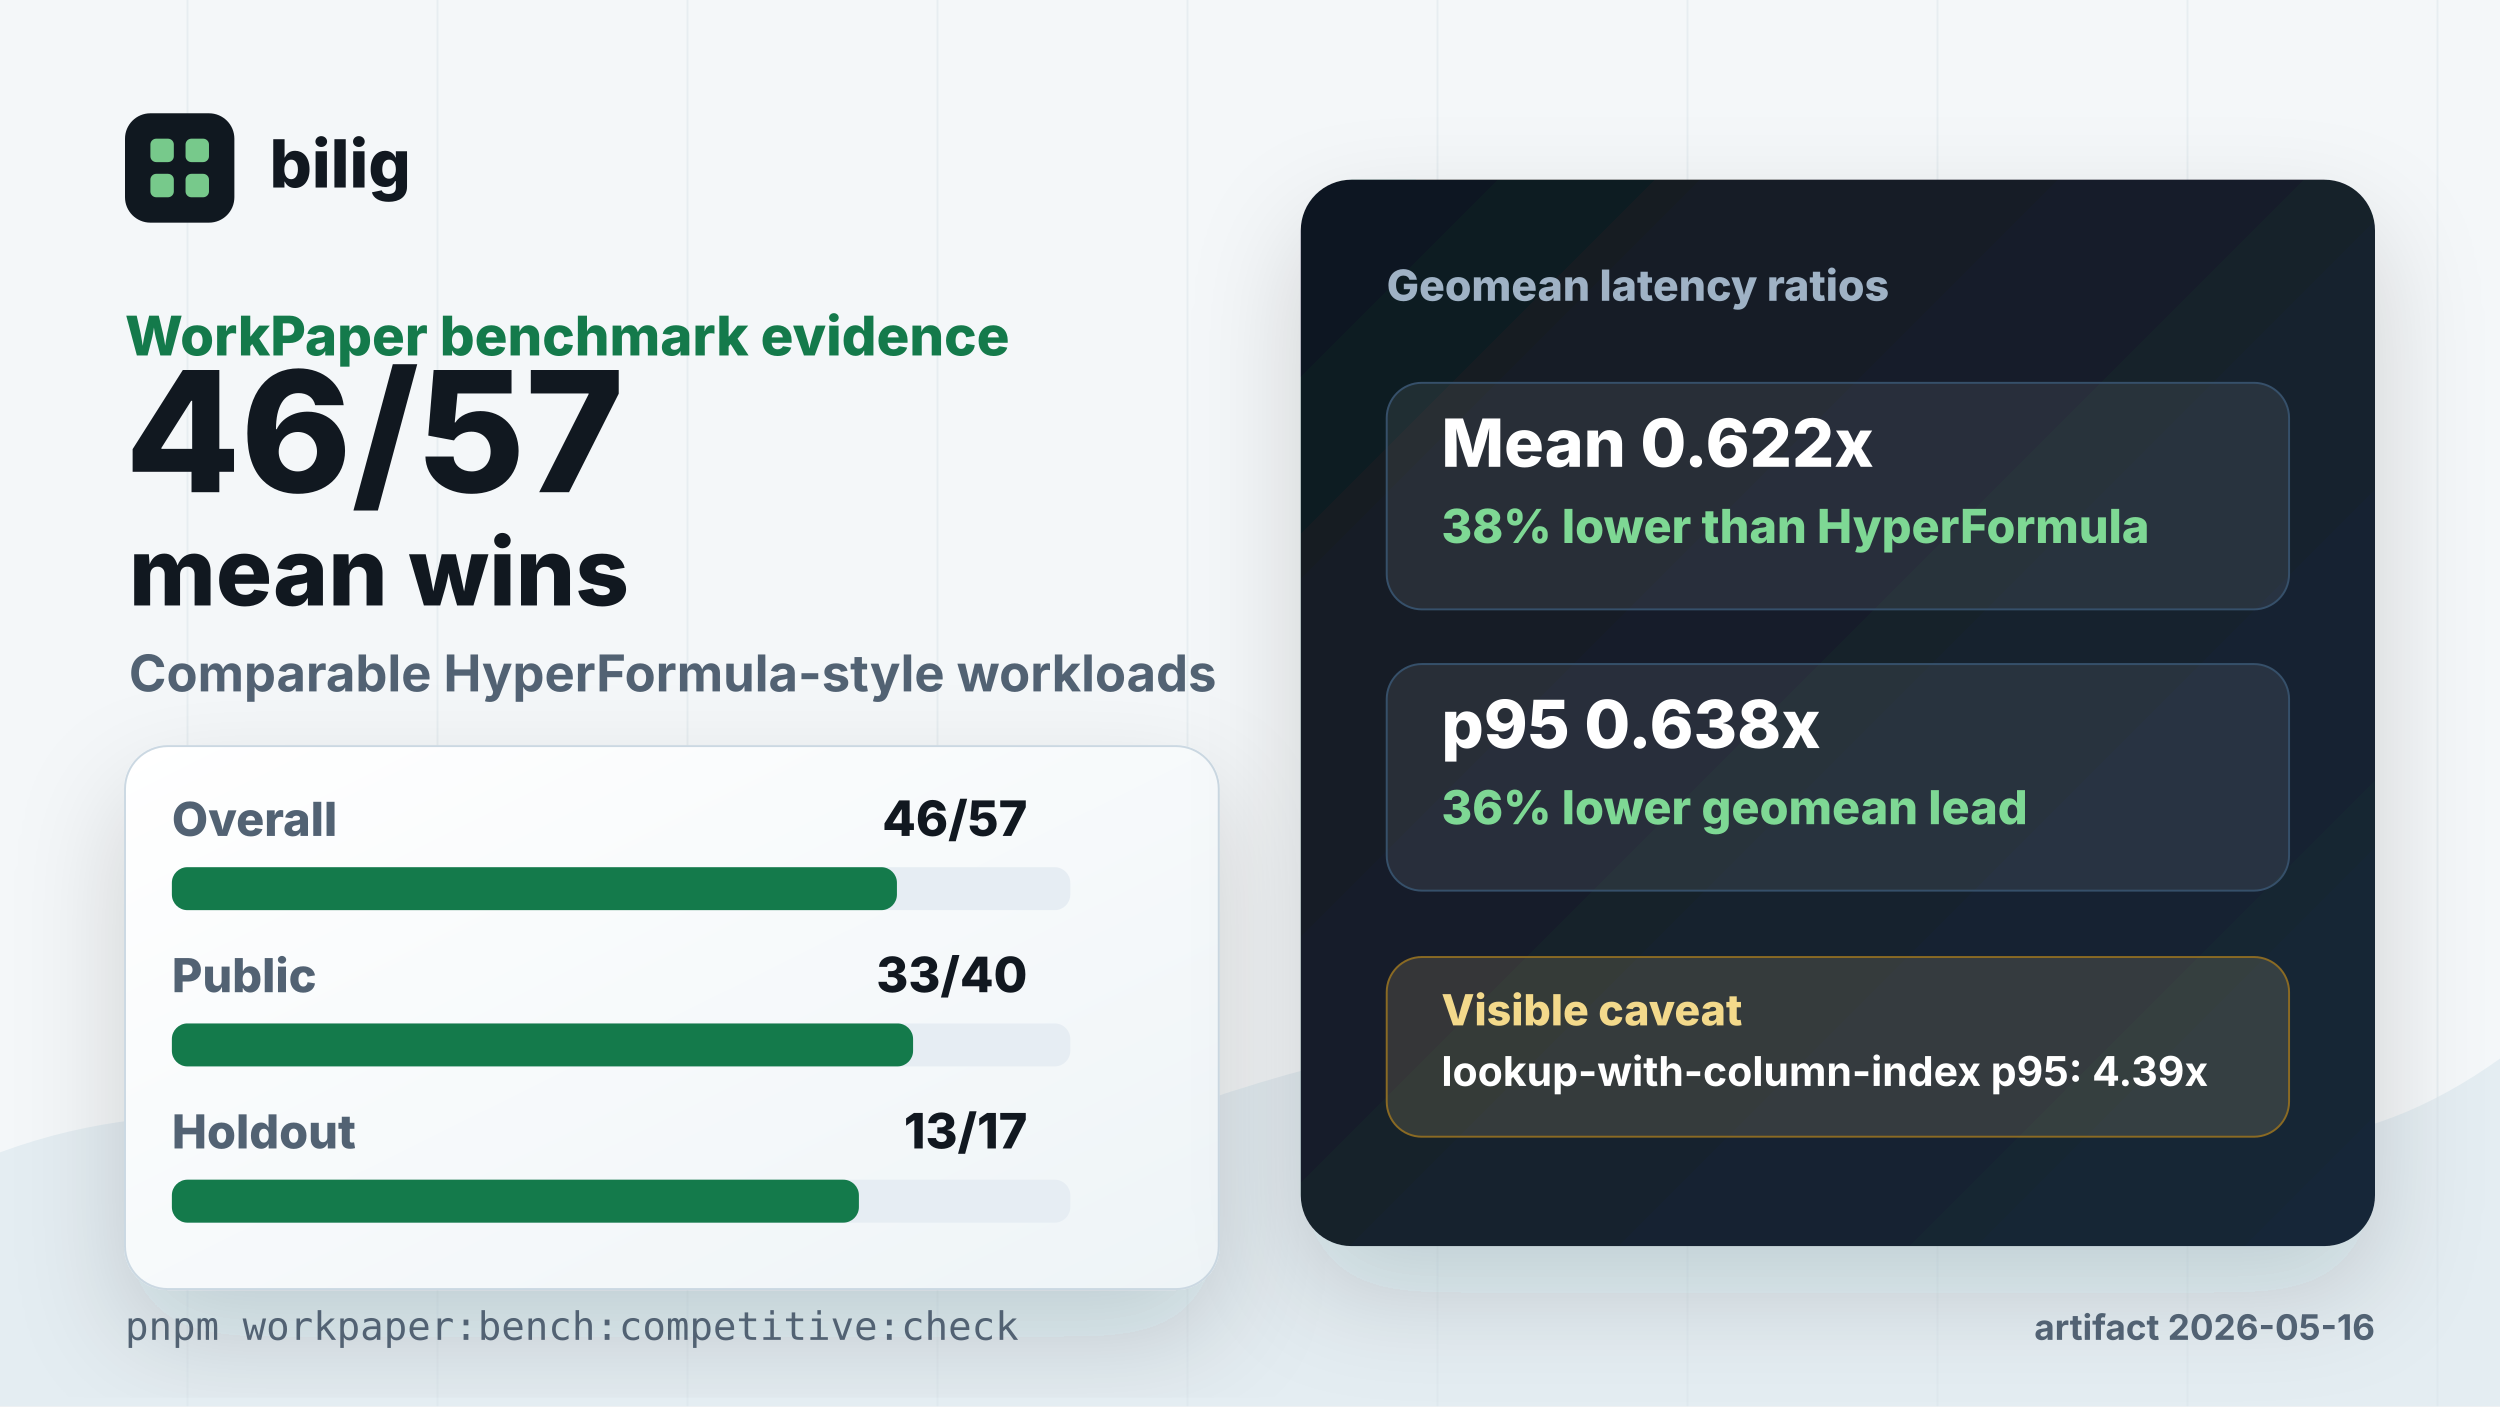
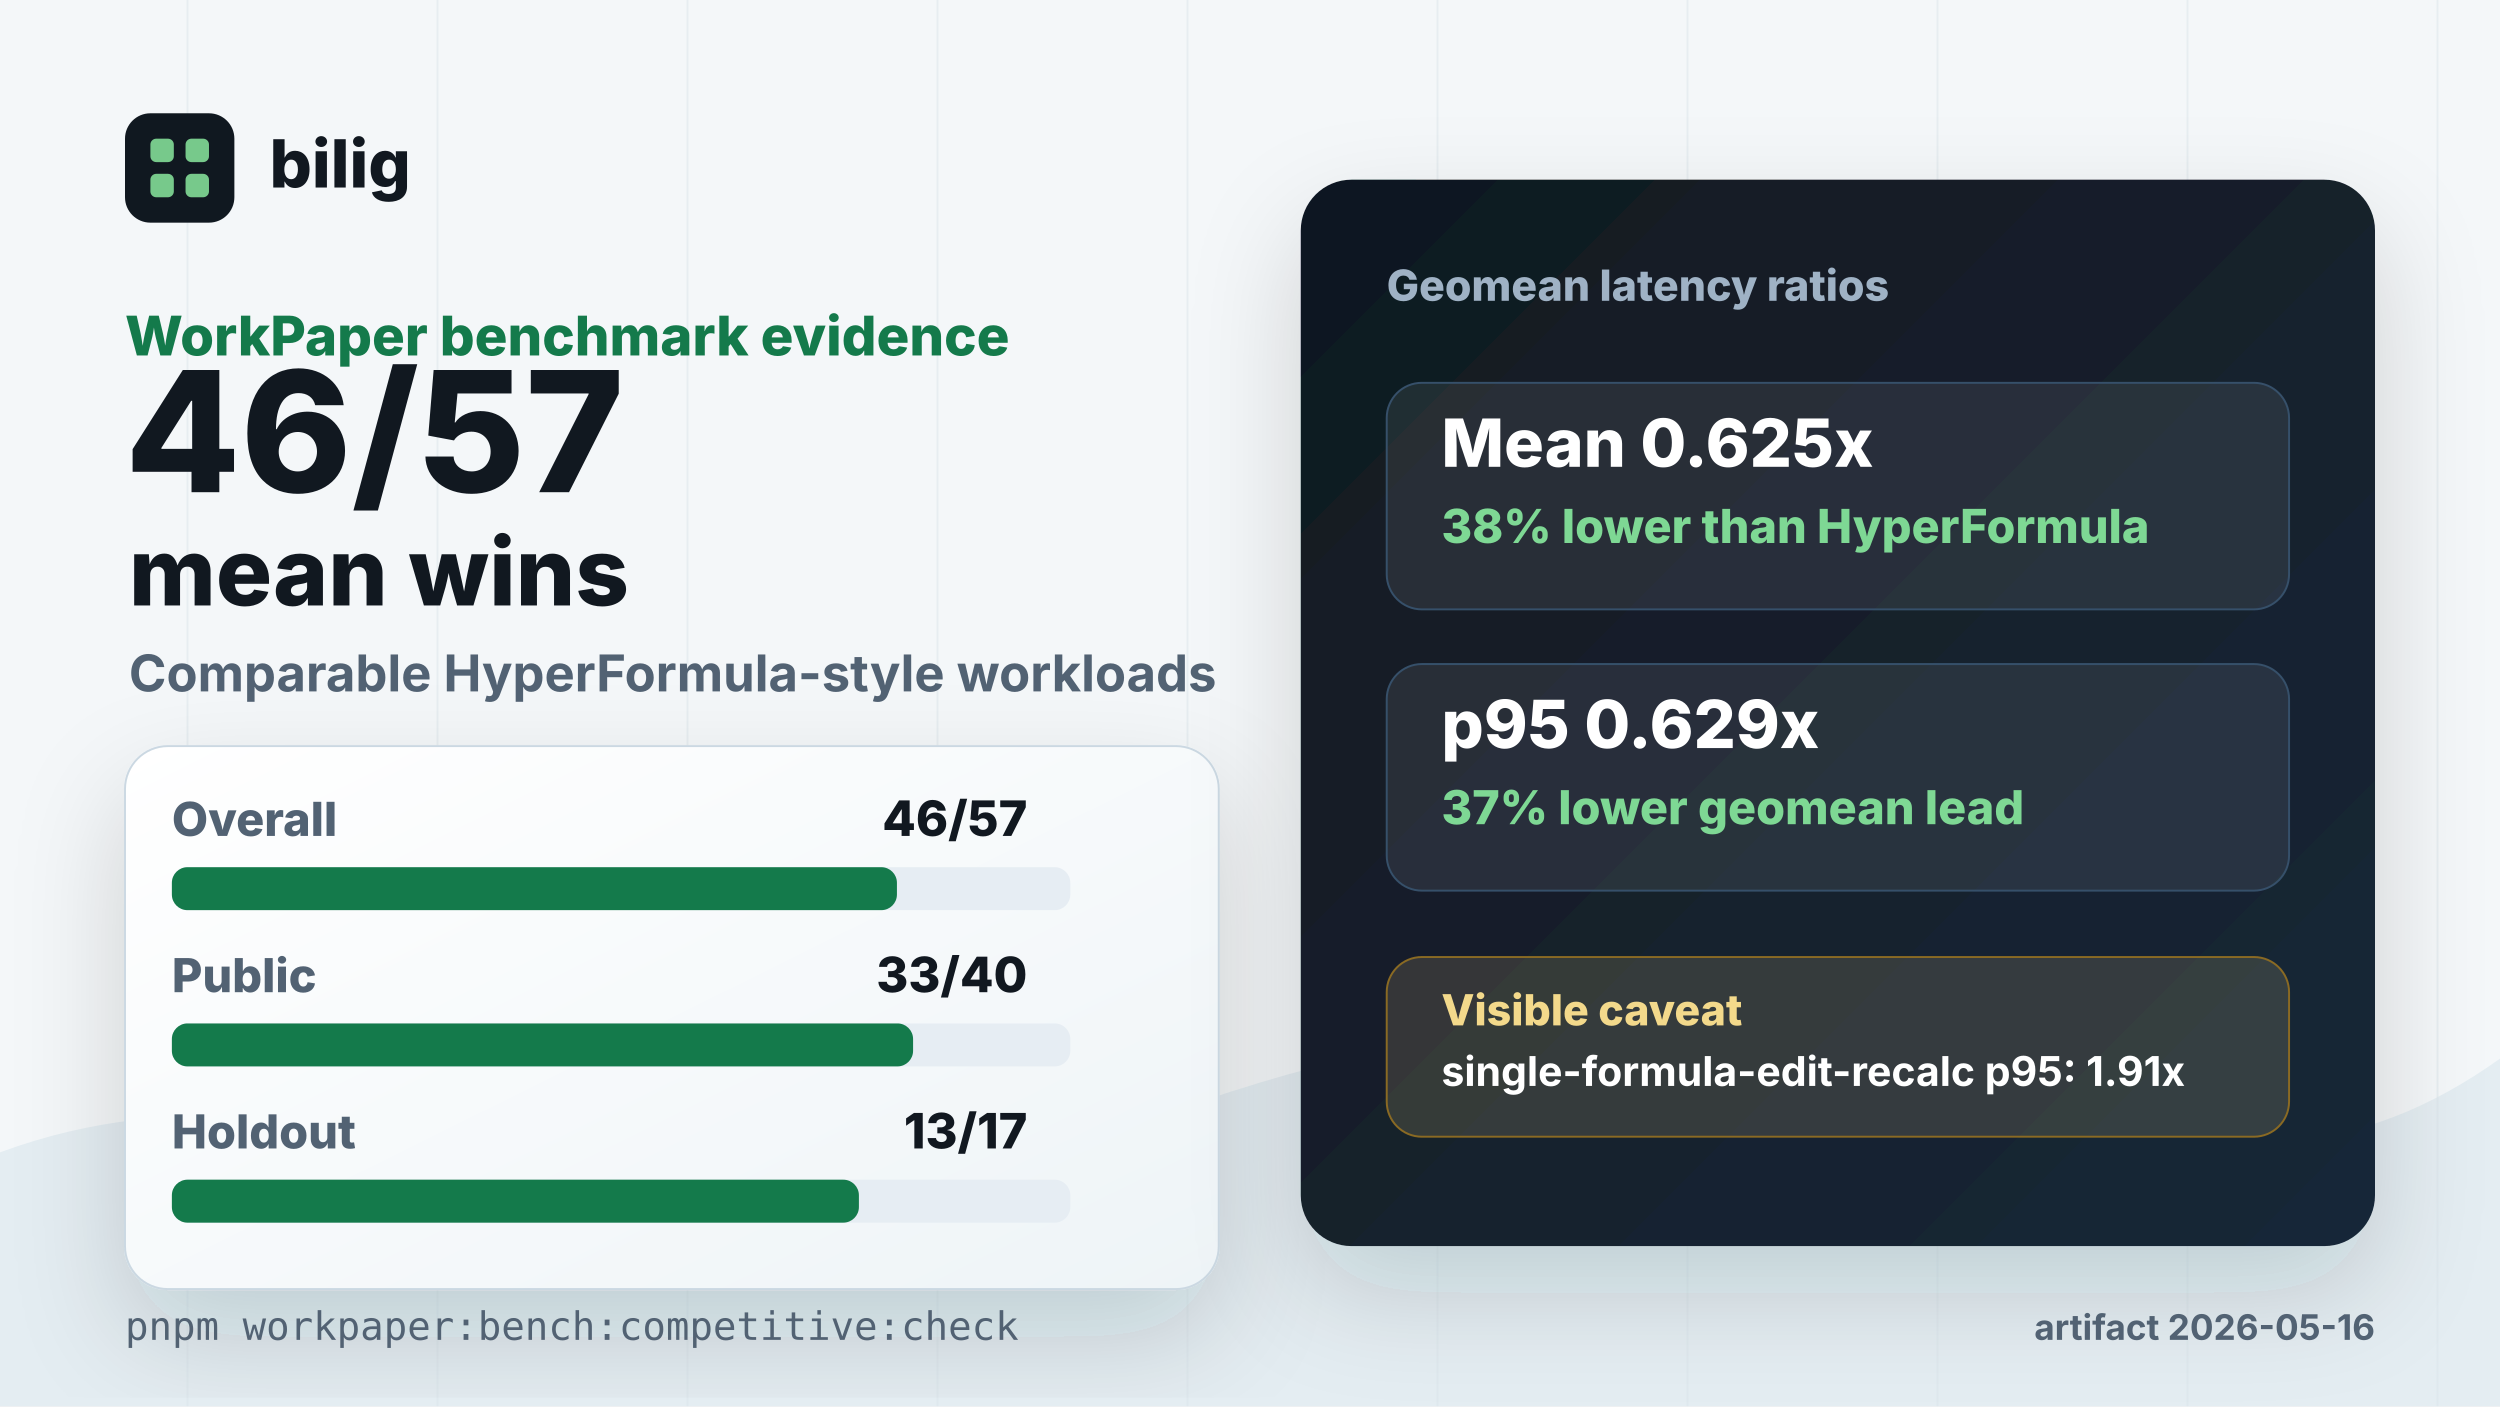
<svg xmlns="http://www.w3.org/2000/svg" width="1280" height="720" viewBox="0 0 1280 720">
  <defs>
    <linearGradient id="panel" x1="0" x2="1" y1="0" y2="1">
      <stop offset="0" stop-color="#ffffff" />
      <stop offset="1" stop-color="#eef4f7" />
    </linearGradient>
    <linearGradient id="dark" x1="0" x2="1" y1="0" y2="1">
      <stop offset="0" stop-color="#101820" />
      <stop offset="1" stop-color="#192838" />
    </linearGradient>
    <filter id="shadow" x="-20%" y="-20%" width="140%" height="140%">
      <feDropShadow dx="0" dy="24" stdDeviation="28" flood-color="#102033" flood-opacity="0.16" />
    </filter>
  </defs>
  <rect width="1280" height="720" fill="#f4f7f9" />
  <path d="M0 590 C190 520 340 674 520 600 C700 526 814 502 1000 560 C1135 602 1210 592 1280 542 L1280 720 L0 720 Z" fill="#e4edf2" />
  <g opacity="0.5" stroke="#d9e3ea" stroke-width="1">
    <path d="M96 0 V720" />
    <path d="M224 0 V720" />
    <path d="M352 0 V720" />
    <path d="M480 0 V720" />
    <path d="M608 0 V720" />
    <path d="M736 0 V720" />
    <path d="M864 0 V720" />
    <path d="M992 0 V720" />
    <path d="M1120 0 V720" />
    <path d="M1248 0 V720" />
  </g>
  <g transform="translate(64 58)">
    <rect x="0" y="0" width="56" height="56" rx="13" fill="#101820" />
    <rect x="13" y="13" width="12" height="12" rx="3" fill="#77c98b" />
    <rect x="31" y="13" width="12" height="12" rx="3" fill="#77c98b" />
    <rect x="13" y="31" width="12" height="12" rx="3" fill="#77c98b" />
    <rect x="31" y="31" width="12" height="12" rx="3" fill="#77c98b" />
    <text x="74" y="38" fill="#111820" font-family="Inter, Arial, Helvetica, sans-serif" font-size="34" font-weight="820">bilig</text>
  </g>
  <text x="64" y="182" fill="#147a4b" font-family="Inter, Arial, Helvetica, sans-serif" font-size="28" font-weight="820">WorkPaper benchmark evidence</text>
  <text x="64" y="252" fill="#111820" font-family="Inter, Arial, Helvetica, sans-serif" font-size="86" font-weight="830" letter-spacing="0">46/57</text>
  <text x="66" y="310" fill="#111820" font-family="Inter, Arial, Helvetica, sans-serif" font-size="48" font-weight="800" letter-spacing="0">mean wins</text>
  <text x="66" y="354" fill="#526273" font-family="Inter, Arial, Helvetica, sans-serif" font-size="26" font-weight="650">Comparable HyperFormula-style workloads</text>
  <g filter="url(#shadow)">
    <rect x="64" y="382" width="560" height="278" rx="22" fill="url(#panel)" stroke="#cbd8e2" />
  </g>
  <g transform="translate(88 428)">
    <text x="0" y="0" fill="#526273" font-family="Inter, Arial, Helvetica, sans-serif" font-size="24" font-weight="760">Overall</text>
    <text x="438" y="0" text-anchor="end" fill="#111820" font-family="Inter, Arial, Helvetica, sans-serif" font-size="25" font-weight="820">46/57</text>
    <rect x="0" y="16" width="460" height="22" rx="8" fill="#e6edf3" />
    <rect x="0" y="16" width="371.23" height="22" rx="8" fill="#147a4b" />
  </g>
  <g transform="translate(88 508)">
    <text x="0" y="0" fill="#526273" font-family="Inter, Arial, Helvetica, sans-serif" font-size="24" font-weight="760">Public</text>
    <text x="438" y="0" text-anchor="end" fill="#111820" font-family="Inter, Arial, Helvetica, sans-serif" font-size="25" font-weight="820">33/40</text>
    <rect x="0" y="16" width="460" height="22" rx="8" fill="#e6edf3" />
    <rect x="0" y="16" width="379.50" height="22" rx="8" fill="#147a4b" />
  </g>
  <g transform="translate(88 588)">
    <text x="0" y="0" fill="#526273" font-family="Inter, Arial, Helvetica, sans-serif" font-size="24" font-weight="760">Holdout</text>
    <text x="438" y="0" text-anchor="end" fill="#111820" font-family="Inter, Arial, Helvetica, sans-serif" font-size="25" font-weight="820">13/17</text>
    <rect x="0" y="16" width="460" height="22" rx="8" fill="#e6edf3" />
    <rect x="0" y="16" width="351.76" height="22" rx="8" fill="#147a4b" />
  </g>
  <g filter="url(#shadow)">
    <rect x="666" y="92" width="550" height="546" rx="26" fill="url(#dark)" />
  </g>
  <text x="710" y="154" fill="#9fb2c5" font-family="Inter, Arial, Helvetica, sans-serif" font-size="22" font-weight="760">Geomean latency ratios</text>
  <g transform="translate(710 196)">
    <rect x="0" y="0" width="462" height="116" rx="18" fill="#ffffff" fill-opacity="0.08" stroke="#36506a" />
-     <text x="28" y="43" fill="#ffffff" font-family="Inter, Arial, Helvetica, sans-serif" font-size="34" font-weight="840">Mean 0.622x</text>
+     <text x="28" y="43" fill="#ffffff" font-family="Inter, Arial, Helvetica, sans-serif" font-size="34" font-weight="840">Mean 0.625x</text>
    <text x="28" y="82" fill="#7ed894" font-family="Inter, Arial, Helvetica, sans-serif" font-size="24" font-weight="780">38% lower than HyperFormula</text>
  </g>
  <g transform="translate(710 340)">
    <rect x="0" y="0" width="462" height="116" rx="18" fill="#ffffff" fill-opacity="0.08" stroke="#36506a" />
-     <text x="28" y="43" fill="#ffffff" font-family="Inter, Arial, Helvetica, sans-serif" font-size="34" font-weight="840">p95 0.638x</text>
-     <text x="28" y="82" fill="#7ed894" font-family="Inter, Arial, Helvetica, sans-serif" font-size="24" font-weight="780">36% lower geomean lead</text>
+     <text x="28" y="43" fill="#ffffff" font-family="Inter, Arial, Helvetica, sans-serif" font-size="34" font-weight="840">p95 0.629x</text>
+     <text x="28" y="82" fill="#7ed894" font-family="Inter, Arial, Helvetica, sans-serif" font-size="24" font-weight="780">37% lower geomean lead</text>
  </g>
  <g transform="translate(710 490)">
    <rect x="0" y="0" width="462" height="92" rx="18" fill="#f4d991" fill-opacity="0.14" stroke="#8a6a23" />
    <text x="28" y="35" fill="#f3d98b" font-family="Inter, Arial, Helvetica, sans-serif" font-size="22" font-weight="820">Visible caveat</text>
-     <text x="28" y="66" fill="#ffffff" font-family="Inter, Arial, Helvetica, sans-serif" font-size="21" font-weight="650">lookup-with-column-index p95: 4.39x</text>
+     <text x="28" y="66" fill="#ffffff" font-family="Inter, Arial, Helvetica, sans-serif" font-size="21" font-weight="650">single-formula-edit-recalc p95: 1.91x</text>
  </g>
  <text x="64" y="686" fill="#526273" font-family="SFMono-Regular, Menlo, Consolas, monospace" font-size="20">pnpm workpaper:bench:competitive:check</text>
  <text x="1216" y="686" text-anchor="end" fill="#526273" font-family="Inter, Arial, Helvetica, sans-serif" font-size="18" font-weight="650">artifact 2026-05-16</text>
</svg>
